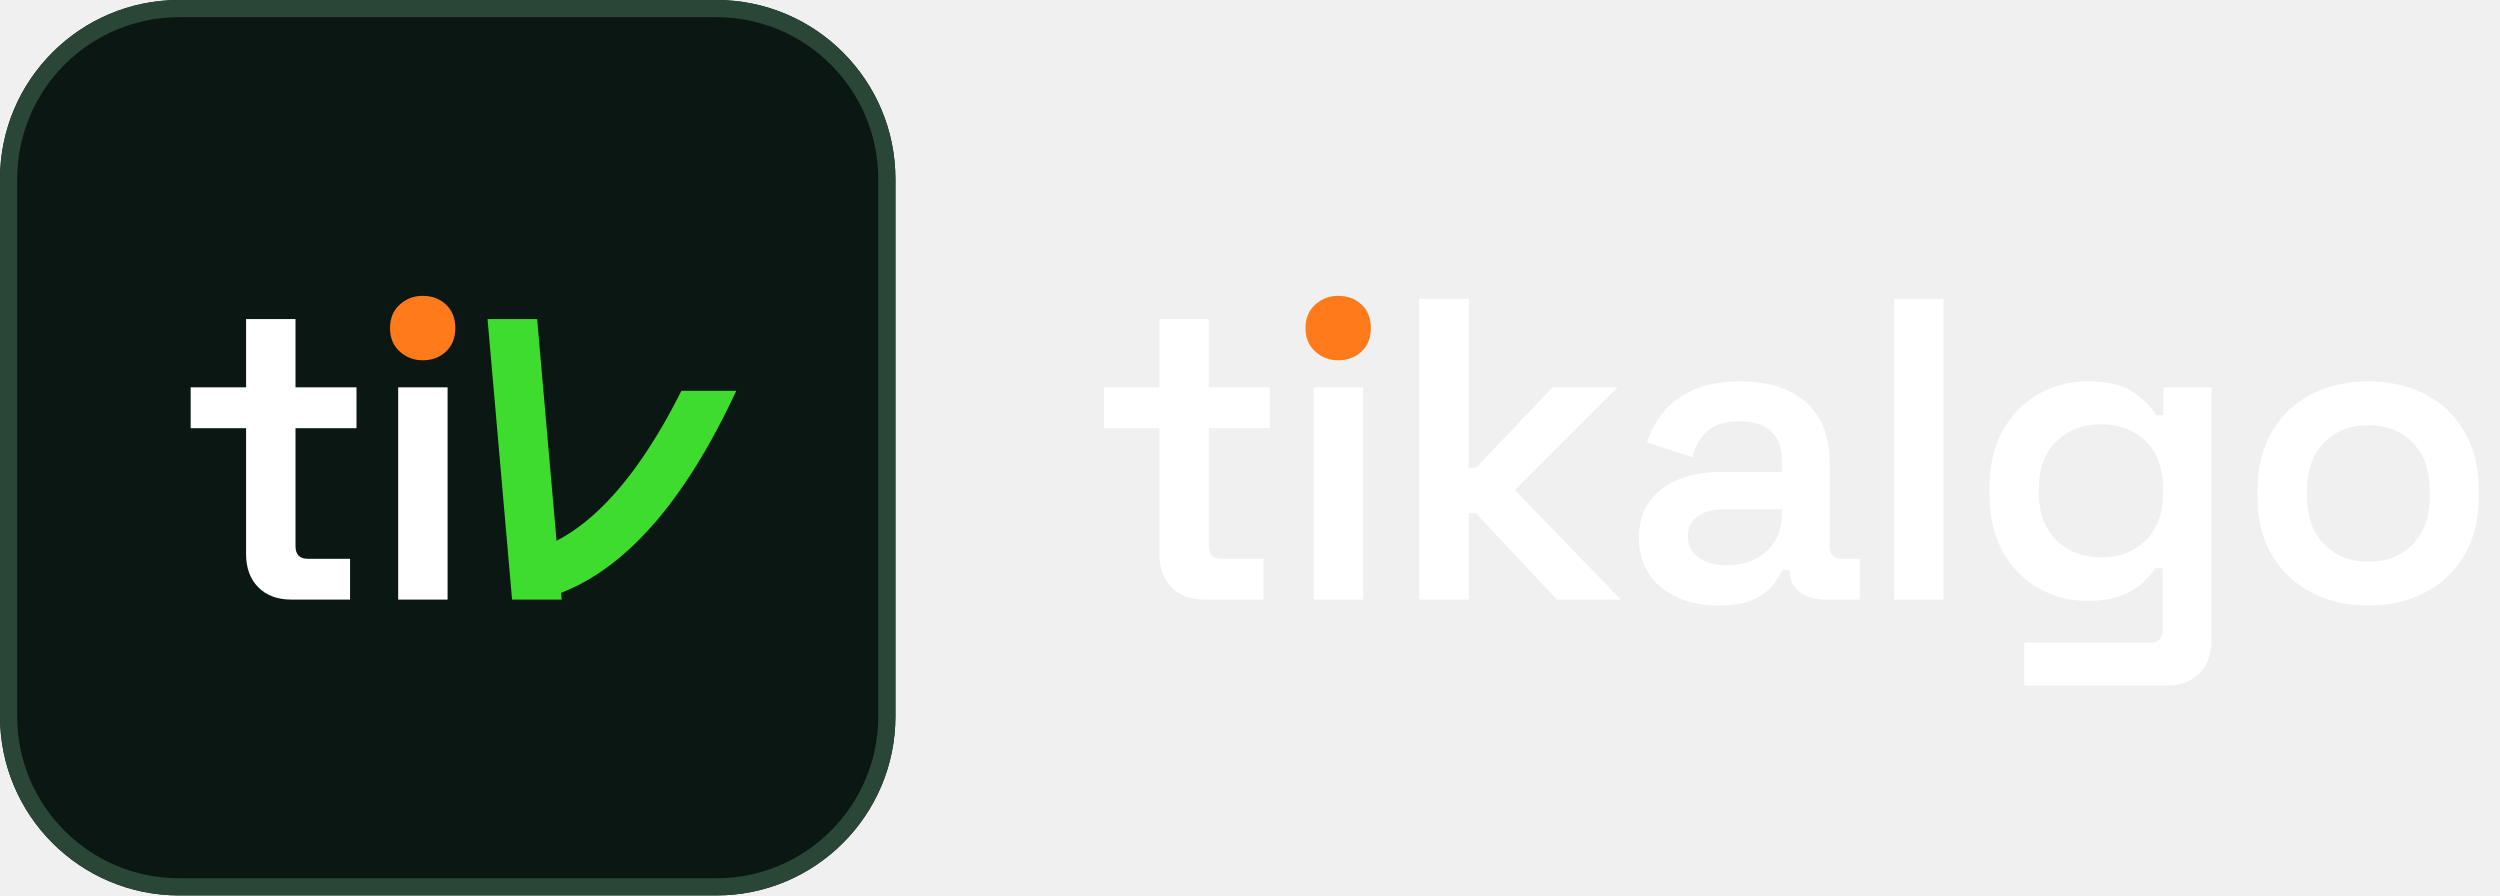
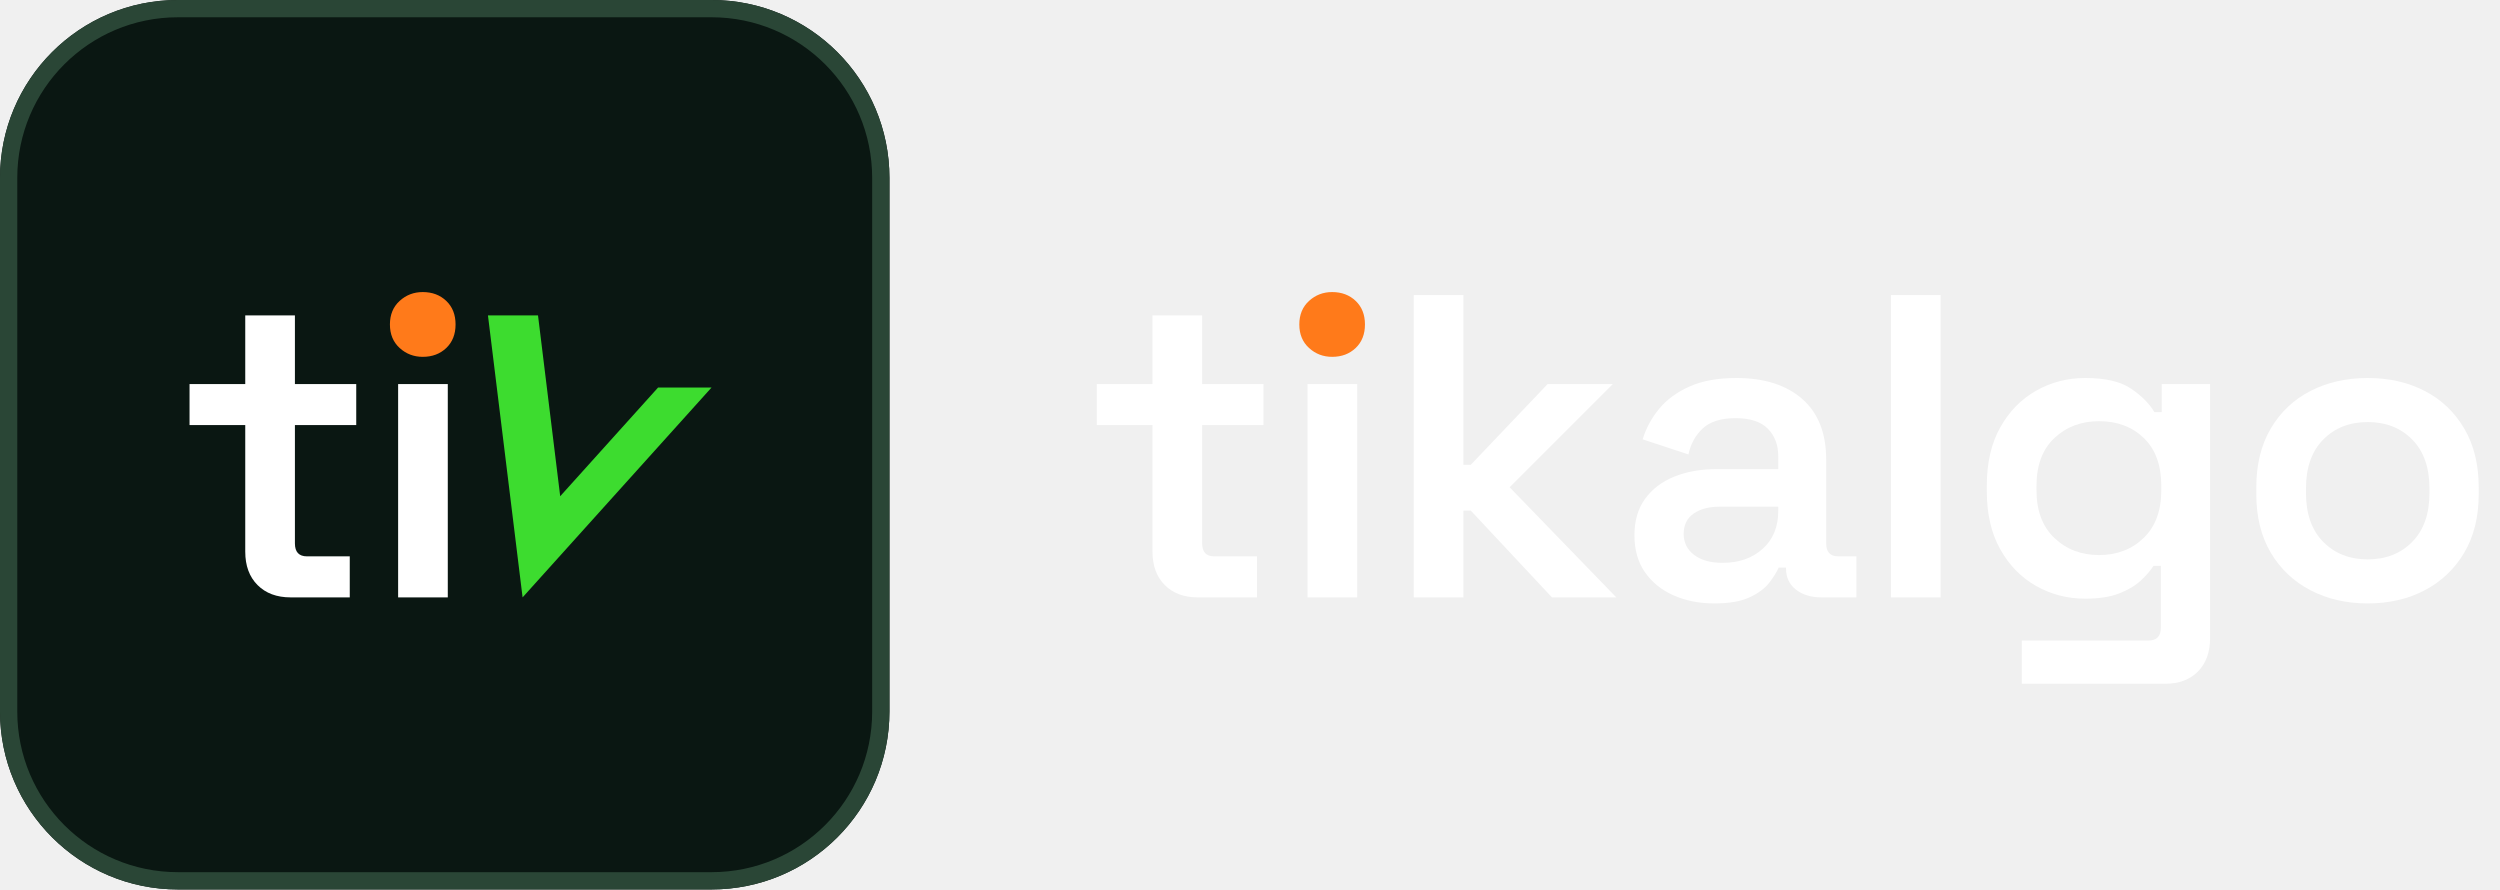
- <svg xmlns="http://www.w3.org/2000/svg" viewBox="0 0 581.9 208.42" role="img" aria-label="tikalgo">
-   <rect width="208.42" height="208.42" rx="41.68" fill="#0A1712" />
-   <rect x="2" y="2" width="204.42" height="204.42" rx="39.68" fill="none" stroke="#2A4636" stroke-width="4" />
-   <g transform="translate(41.68 139.56)">
+ <svg xmlns="http://www.w3.org/2000/svg" viewBox="0 0 578.9 205.96" role="img" aria-label="tikalgo">
+   <rect width="205.96" height="205.96" rx="41.19" fill="#0A1712" />
+   <rect x="2" y="2" width="201.96" height="201.96" rx="39.19" fill="none" stroke="#2A4636" stroke-width="4" />
+   <g transform="translate(41.19 138.33)">
    <path d="M39.80 0L26.10 0Q21.30 0 18.45-2.85Q15.60-5.70 15.60-10.60L15.60-39.90L2.70-39.90L2.70-49.40L15.60-49.40L15.60-65.30L27.10-65.30L27.10-49.40L41.30-49.40L41.30-39.90L27.10-39.90L27.10-12.50Q27.10-9.50 29.90-9.50L39.80-9.50M62.50 0L51 0L51-49.40L62.50-49.40" fill="#FFFFFF" />
    <clipPath id="tk">
      <rect x="-1000" y="-48.60" width="3000" height="3000" />
    </clipPath>
-     <path d="M71.80 -65.30 L83.34 -65.30 L89.06 0 L77.51 0 Z" fill="#3DDC2F" />
-     <path d="M83.28 -5.75 Q108.25 -12.55 127.50 -57.80" fill="none" stroke="#3DDC2F" stroke-width="11.50" clip-path="url(#tk)" />
+     <path d="M79.82 0.00 L71.80 -65.30 L83.39 -65.30 L88.53 -23.42 L111.20 -48.60 L123.58 -48.60 Z" fill="#3DDC2F" />
+     <path d="M0 0" fill="none" stroke="#3DDC2F" stroke-width="0.01" clip-path="url(#tk)" />
    <path d="M56.70-55.70Q53.60-55.70 51.35-57.75Q49.10-59.80 49.10-63.20Q49.10-66.60 51.35-68.65Q53.60-70.70 56.70-70.70Q60-70.70 62.15-68.65Q64.30-66.60 64.30-63.20Q64.30-59.80 62.15-57.75Q60-55.70 56.70-55.70" fill="#FF7A1A" />
  </g>
-   <g transform="translate(254.27 139.56)">
+   <g transform="translate(251.27 138.33)">
    <g fill="#FFFFFF">
      <path transform="translate(0.00 0)" d="M39.80 0L26.10 0Q21.30 0 18.45-2.85Q15.60-5.70 15.60-10.60L15.60-39.90L2.70-39.90L2.70-49.40L15.60-49.40L15.60-65.30L27.10-65.30L27.10-49.40L41.30-49.40L41.30-39.90L27.10-39.90L27.10-12.50Q27.10-9.50 29.90-9.50L39.80-9.50" />
      <path transform="translate(44.20 0)" d="M18.80 0L7.30 0L7.30-49.40L18.80-49.40" />
      <path transform="translate(68.80 0)" d="M18.80 0L7.30 0L7.30-70L18.80-70L18.80-30.70L20.50-30.70L38.30-49.40L53.40-49.40L29.50-25.50L54.20 0L39.30 0L20.50-20.10L18.80-20.10" />
      <path transform="translate(123.10 0)" d="M22.60 1.40Q17.40 1.40 13.20-0.45Q9-2.30 6.55-5.80Q4.10-9.30 4.10-14.40Q4.10-19.40 6.55-22.80Q9-26.20 13.30-27.95Q17.60-29.70 23.10-29.70L37.40-29.70L37.40-32.70Q37.40-36.60 35-39.05Q32.60-41.50 27.50-41.50Q22.50-41.50 19.95-39.15Q17.40-36.80 16.60-33.10L6-36.60Q7.20-40.50 9.85-43.70Q12.50-46.90 16.90-48.85Q21.30-50.80 27.70-50.80Q37.40-50.80 42.95-45.95Q48.50-41.10 48.50-31.90L48.50-12.50Q48.50-9.50 51.30-9.50L55.50-9.50L55.50 0L47.40 0Q43.80 0 41.50-1.80Q39.20-3.60 39.20-6.70L39.20-6.90L37.50-6.90Q36.90-5.50 35.40-3.50Q33.90-1.50 30.85-0.05Q27.80 1.40 22.60 1.40M24.50-8Q30.20-8 33.80-11.25Q37.40-14.50 37.40-20L37.40-21L23.80-21Q20.10-21 17.80-19.40Q15.50-17.80 15.50-14.70Q15.50-11.70 17.90-9.85Q20.30-8 24.50-8" />
      <path transform="translate(179.30 0)" d="M18.80 0L7.30 0L7.30-70L18.80-70" />
      <path transform="translate(203.90 0)" d="M4.90-24.50L4.90-26Q4.90-33.80 8-39.35Q11.10-44.90 16.30-47.85Q21.50-50.80 27.70-50.80Q34.70-50.80 38.35-48.30Q42-45.80 43.70-42.90L45.40-42.90L45.40-49.40L56.60-49.40L56.60 9.40Q56.60 14.30 53.80 17.15Q51 20 46.20 20L13 20L13 10L42.30 10Q45.20 10 45.20 7L45.20-7.30L43.50-7.30Q42.40-5.60 40.50-3.85Q38.60-2.10 35.50-0.90Q32.40 0.30 27.70 0.30Q21.50 0.30 16.30-2.65Q11.10-5.60 8-11.15Q4.90-16.70 4.90-24.50M30.90-9.80Q37.10-9.80 41.20-13.75Q45.30-17.70 45.30-24.80L45.30-25.80Q45.30-33 41.25-36.90Q37.20-40.80 30.90-40.80Q24.70-40.80 20.55-36.90Q16.40-33 16.40-25.80L16.40-24.80Q16.40-17.70 20.55-13.75Q24.70-9.80 30.90-9.80" />
      <path transform="translate(266.30 0)" d="M30.70 1.40Q23.30 1.40 17.45-1.65Q11.60-4.70 8.25-10.35Q4.90-16 4.90-23.90L4.90-25.50Q4.90-33.40 8.25-39.10Q11.60-44.80 17.45-47.80Q23.30-50.80 30.70-50.80Q38.10-50.80 43.90-47.80Q49.70-44.80 53.05-39.10Q56.40-33.40 56.40-25.50L56.40-23.90Q56.40-16 53.05-10.35Q49.70-4.70 43.90-1.65Q38.10 1.40 30.70 1.40M30.70-8.80Q37-8.80 41-12.85Q45-16.90 45-24.20L45-25.20Q45-32.50 41-36.55Q37-40.60 30.70-40.60Q24.40-40.60 20.40-36.55Q16.40-32.50 16.40-25.20L16.40-24.20Q16.40-16.90 20.40-12.85Q24.40-8.80 30.70-8.80" />
    </g>
    <g fill="#FF7A1A">
      <path transform="translate(44.20 0)" d="M13-55.70Q9.90-55.70 7.65-57.75Q5.40-59.80 5.40-63.20Q5.40-66.60 7.65-68.65Q9.90-70.70 13-70.70Q16.30-70.70 18.45-68.65Q20.60-66.60 20.60-63.20Q20.60-59.80 18.45-57.75Q16.30-55.70 13-55.70" />
    </g>
  </g>
</svg>
